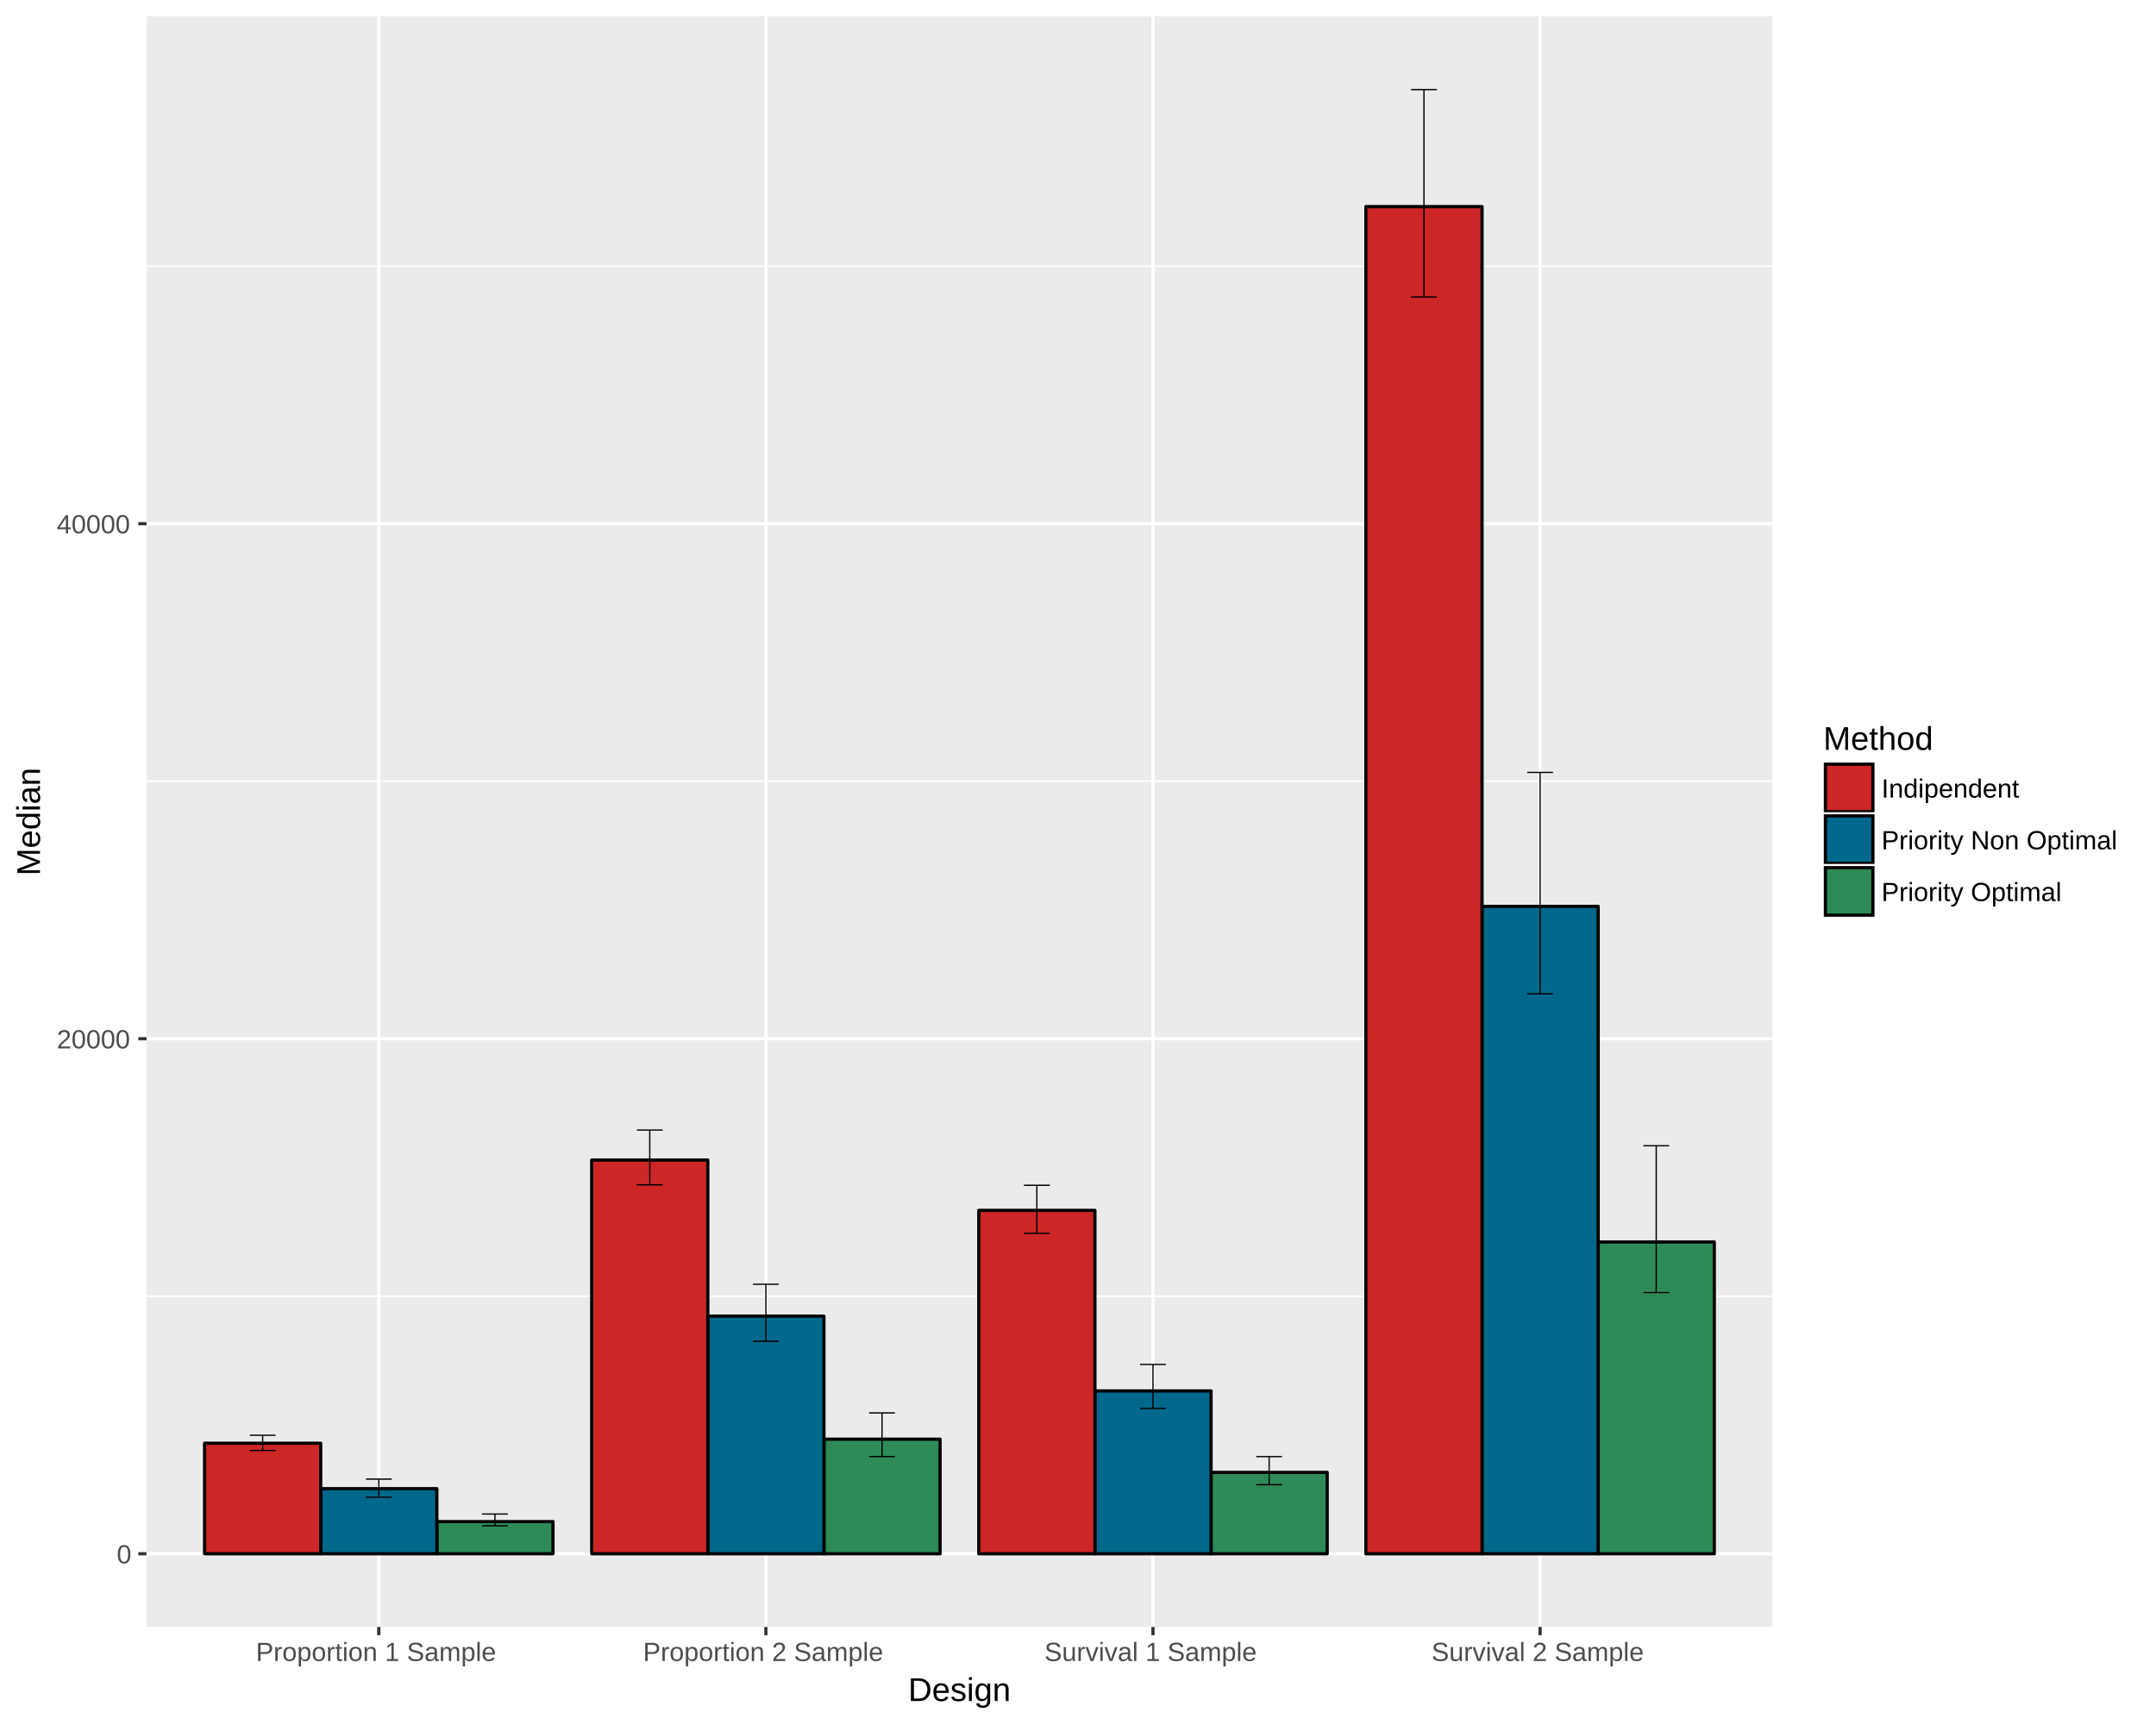
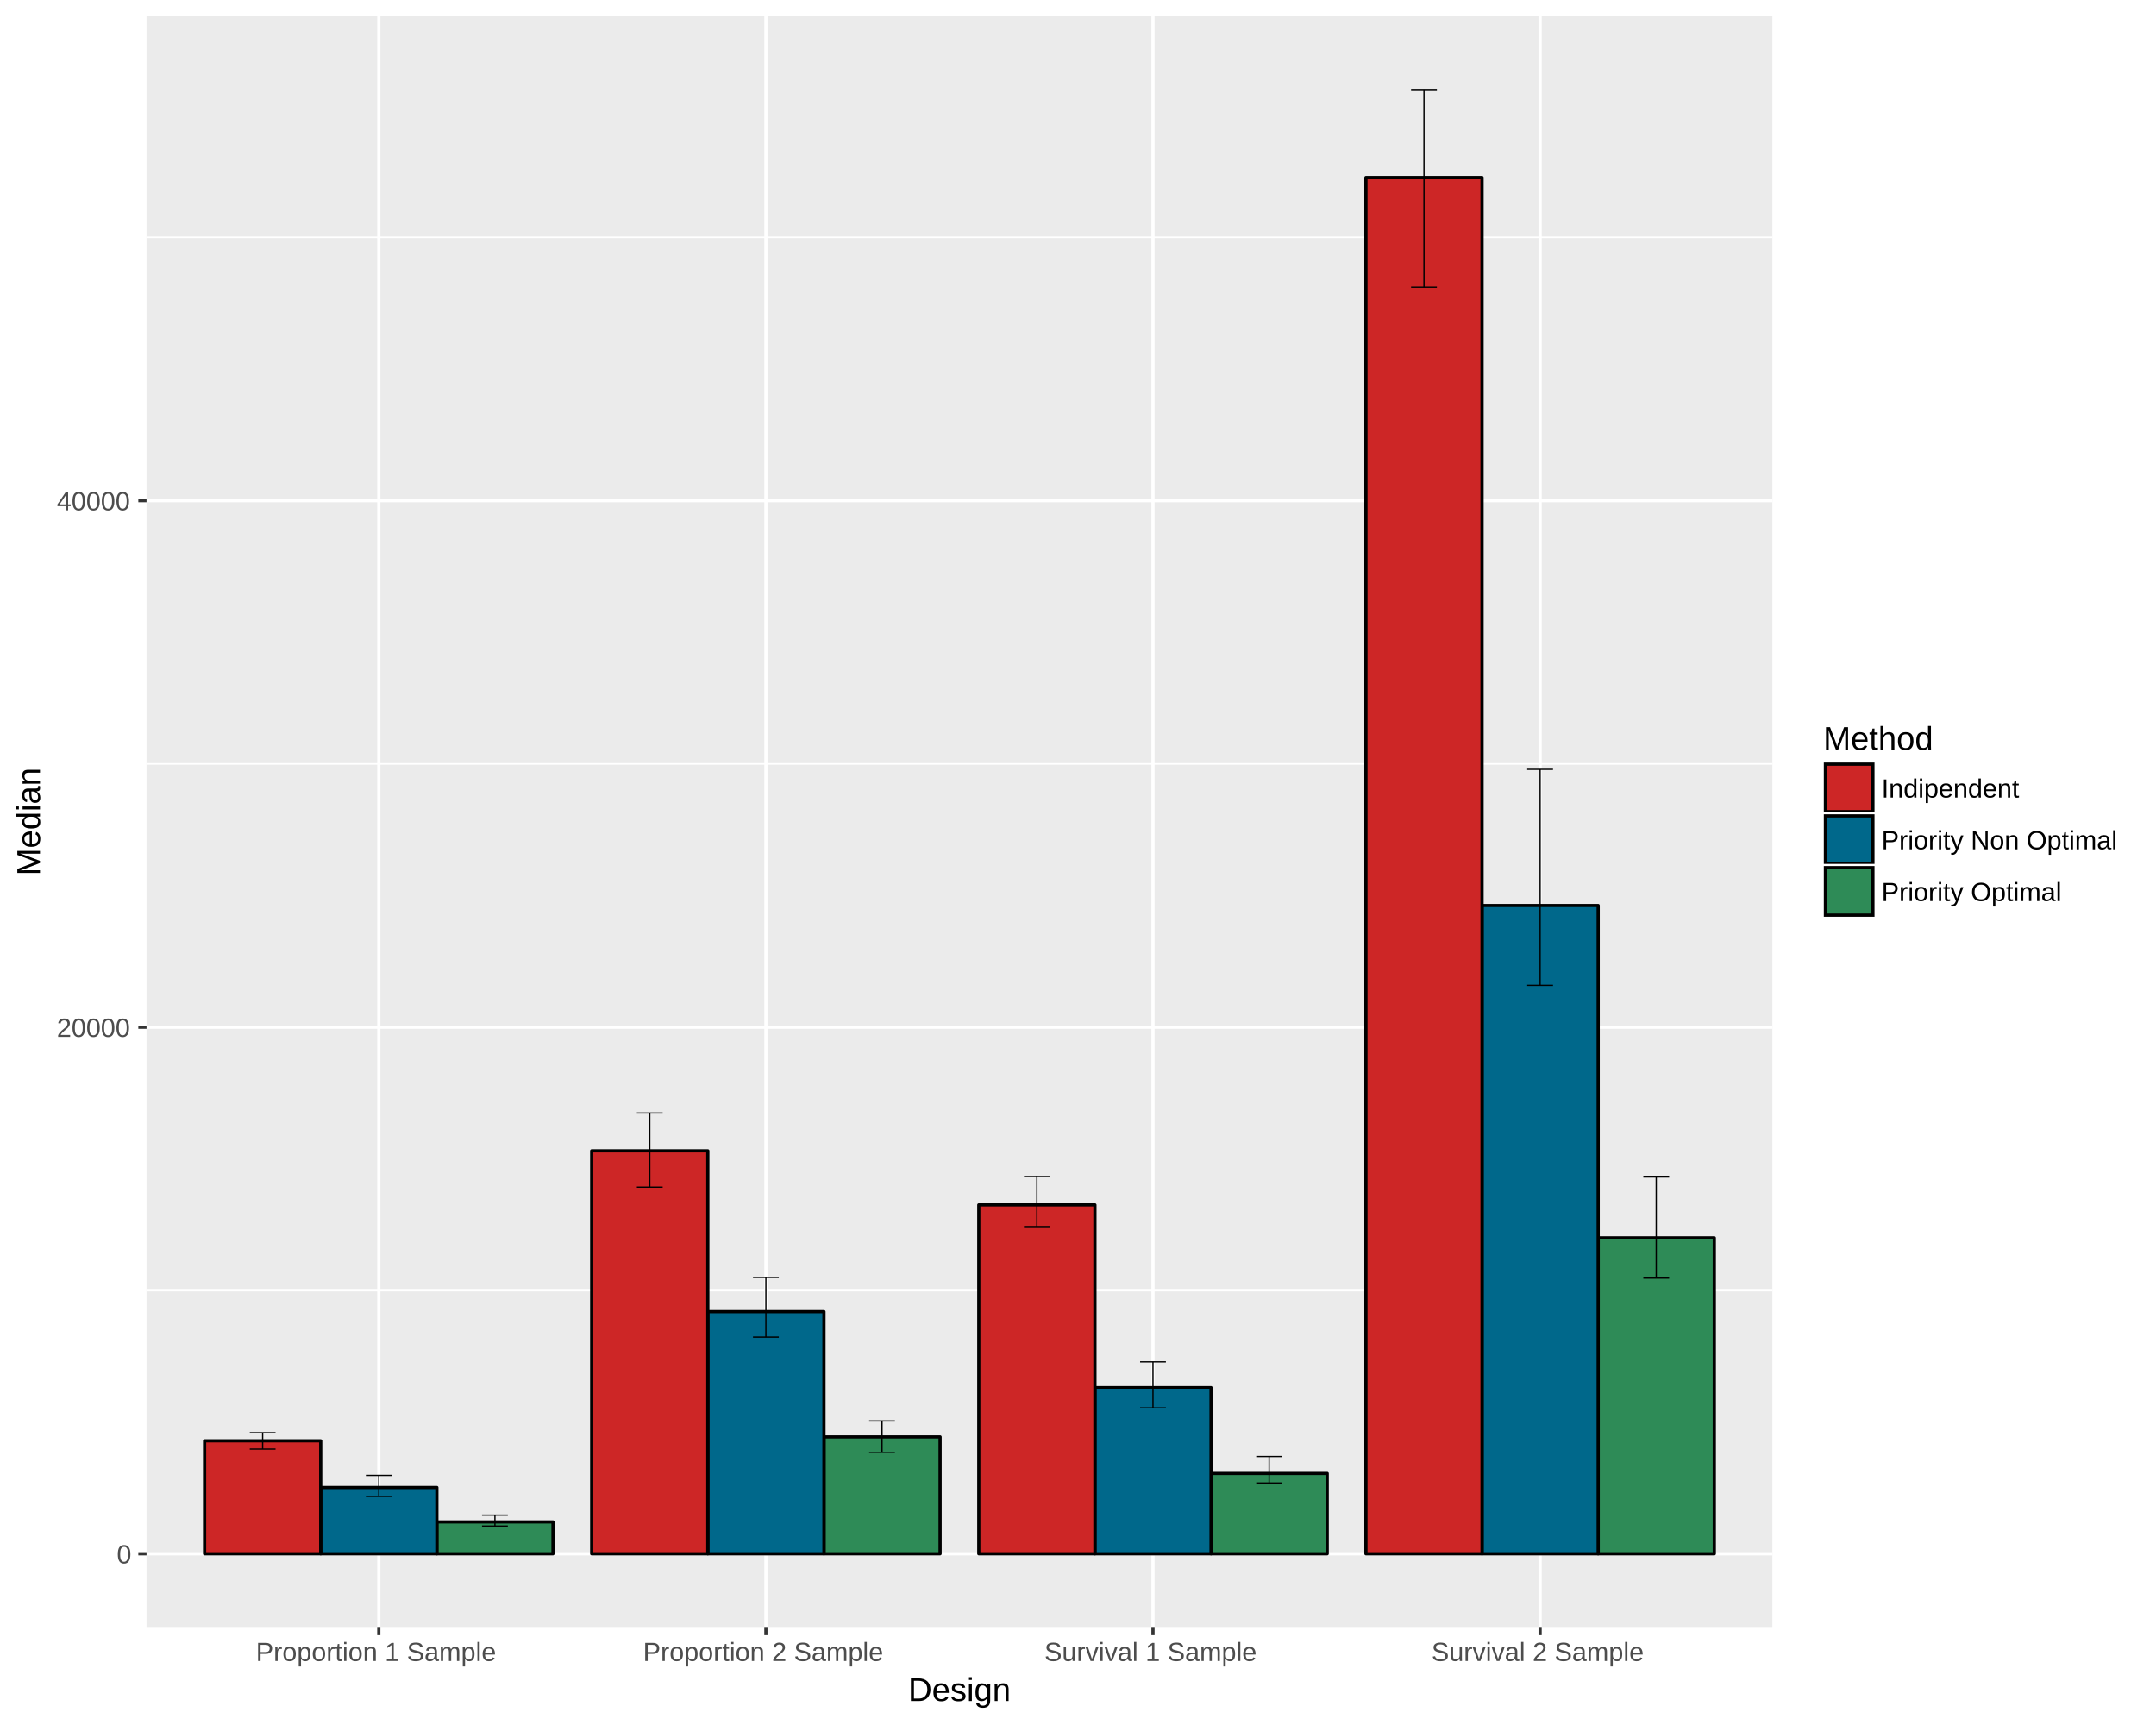
<svg xmlns="http://www.w3.org/2000/svg" viewBox="0 0 720.00 576.00">
  <defs>
    <style type="text/css">
    line, polyline, path, rect, circle {
      fill: none;
      stroke: #000000;
      stroke-linecap: round;
      stroke-linejoin: round;
      stroke-miterlimit: 10.00;
    }
  </style>
  </defs>
  <rect width="100%" height="100%" style="stroke: none; fill: #FFFFFF;" />
  <rect x="0.00" y="0.00" width="720.00" height="576.00" style="stroke-width: 1.07; stroke: #FFFFFF; fill: #FFFFFF;" />
  <defs>
    <clipPath id="cpNDguOTMyOXw1OTEuODgyfDU0My4yNjZ8NS40Nzk0NQ==">
      <rect x="48.93" y="5.48" width="542.95" height="537.79" />
    </clipPath>
  </defs>
  <rect x="48.93" y="5.48" width="542.95" height="537.79" style="stroke-width: 1.07; stroke: none; fill: #EBEBEB;" clip-path="url(#cpNDguOTMyOXw1OTEuODgyfDU0My4yNjZ8NS40Nzk0NQ==)" />
-   <polyline points="48.93,432.83 591.88,432.83 " style="stroke-width: 0.53; stroke: #FFFFFF; stroke-linecap: butt;" clip-path="url(#cpNDguOTMyOXw1OTEuODgyfDU0My4yNjZ8NS40Nzk0NQ==)" />
-   <polyline points="48.93,260.86 591.88,260.86 " style="stroke-width: 0.53; stroke: #FFFFFF; stroke-linecap: butt;" clip-path="url(#cpNDguOTMyOXw1OTEuODgyfDU0My4yNjZ8NS40Nzk0NQ==)" />
-   <polyline points="48.93,88.89 591.88,88.89 " style="stroke-width: 0.53; stroke: #FFFFFF; stroke-linecap: butt;" clip-path="url(#cpNDguOTMyOXw1OTEuODgyfDU0My4yNjZ8NS40Nzk0NQ==)" />
+   <polyline points="48.93,430.91 591.88,430.91 " style="stroke-width: 0.53; stroke: #FFFFFF; stroke-linecap: butt;" clip-path="url(#cpNDguOTMyOXw1OTEuODgyfDU0My4yNjZ8NS40Nzk0NQ==)" />
+   <polyline points="48.93,255.09 591.88,255.09 " style="stroke-width: 0.53; stroke: #FFFFFF; stroke-linecap: butt;" clip-path="url(#cpNDguOTMyOXw1OTEuODgyfDU0My4yNjZ8NS40Nzk0NQ==)" />
+   <polyline points="48.93,79.27 591.88,79.27 " style="stroke-width: 0.53; stroke: #FFFFFF; stroke-linecap: butt;" clip-path="url(#cpNDguOTMyOXw1OTEuODgyfDU0My4yNjZ8NS40Nzk0NQ==)" />
  <polyline points="48.93,518.82 591.88,518.82 " style="stroke-width: 1.07; stroke: #FFFFFF; stroke-linecap: butt;" clip-path="url(#cpNDguOTMyOXw1OTEuODgyfDU0My4yNjZ8NS40Nzk0NQ==)" />
-   <polyline points="48.93,346.85 591.88,346.85 " style="stroke-width: 1.07; stroke: #FFFFFF; stroke-linecap: butt;" clip-path="url(#cpNDguOTMyOXw1OTEuODgyfDU0My4yNjZ8NS40Nzk0NQ==)" />
-   <polyline points="48.93,174.87 591.88,174.87 " style="stroke-width: 1.07; stroke: #FFFFFF; stroke-linecap: butt;" clip-path="url(#cpNDguOTMyOXw1OTEuODgyfDU0My4yNjZ8NS40Nzk0NQ==)" />
+   <polyline points="48.93,343.00 591.88,343.00 " style="stroke-width: 1.07; stroke: #FFFFFF; stroke-linecap: butt;" clip-path="url(#cpNDguOTMyOXw1OTEuODgyfDU0My4yNjZ8NS40Nzk0NQ==)" />
+   <polyline points="48.93,167.18 591.88,167.18 " style="stroke-width: 1.07; stroke: #FFFFFF; stroke-linecap: butt;" clip-path="url(#cpNDguOTMyOXw1OTEuODgyfDU0My4yNjZ8NS40Nzk0NQ==)" />
  <polyline points="126.50,543.27 126.50,5.48 " style="stroke-width: 1.07; stroke: #FFFFFF; stroke-linecap: butt;" clip-path="url(#cpNDguOTMyOXw1OTEuODgyfDU0My4yNjZ8NS40Nzk0NQ==)" />
  <polyline points="255.77,543.27 255.77,5.48 " style="stroke-width: 1.07; stroke: #FFFFFF; stroke-linecap: butt;" clip-path="url(#cpNDguOTMyOXw1OTEuODgyfDU0My4yNjZ8NS40Nzk0NQ==)" />
  <polyline points="385.04,543.27 385.04,5.48 " style="stroke-width: 1.07; stroke: #FFFFFF; stroke-linecap: butt;" clip-path="url(#cpNDguOTMyOXw1OTEuODgyfDU0My4yNjZ8NS40Nzk0NQ==)" />
  <polyline points="514.32,543.27 514.32,5.48 " style="stroke-width: 1.07; stroke: #FFFFFF; stroke-linecap: butt;" clip-path="url(#cpNDguOTMyOXw1OTEuODgyfDU0My4yNjZ8NS40Nzk0NQ==)" />
-   <rect x="145.89" y="508.08" width="38.78" height="10.74" style="stroke-width: 1.07; stroke-linecap: butt; fill: #2E8B57;" clip-path="url(#cpNDguOTMyOXw1OTEuODgyfDU0My4yNjZ8NS40Nzk0NQ==)" />
-   <rect x="107.11" y="497.08" width="38.78" height="21.74" style="stroke-width: 1.07; stroke-linecap: butt; fill: #00688B;" clip-path="url(#cpNDguOTMyOXw1OTEuODgyfDU0My4yNjZ8NS40Nzk0NQ==)" />
-   <rect x="68.32" y="481.91" width="38.78" height="36.91" style="stroke-width: 1.07; stroke-linecap: butt; fill: #CD2626;" clip-path="url(#cpNDguOTMyOXw1OTEuODgyfDU0My4yNjZ8NS40Nzk0NQ==)" />
-   <rect x="275.16" y="480.55" width="38.78" height="38.27" style="stroke-width: 1.07; stroke-linecap: butt; fill: #2E8B57;" clip-path="url(#cpNDguOTMyOXw1OTEuODgyfDU0My4yNjZ8NS40Nzk0NQ==)" />
-   <rect x="236.38" y="439.48" width="38.78" height="79.34" style="stroke-width: 1.07; stroke-linecap: butt; fill: #00688B;" clip-path="url(#cpNDguOTMyOXw1OTEuODgyfDU0My4yNjZ8NS40Nzk0NQ==)" />
-   <rect x="197.60" y="387.36" width="38.78" height="131.47" style="stroke-width: 1.07; stroke-linecap: butt; fill: #CD2626;" clip-path="url(#cpNDguOTMyOXw1OTEuODgyfDU0My4yNjZ8NS40Nzk0NQ==)" />
-   <rect x="404.44" y="491.66" width="38.78" height="27.16" style="stroke-width: 1.07; stroke-linecap: butt; fill: #2E8B57;" clip-path="url(#cpNDguOTMyOXw1OTEuODgyfDU0My4yNjZ8NS40Nzk0NQ==)" />
-   <rect x="365.65" y="464.45" width="38.78" height="54.37" style="stroke-width: 1.07; stroke-linecap: butt; fill: #00688B;" clip-path="url(#cpNDguOTMyOXw1OTEuODgyfDU0My4yNjZ8NS40Nzk0NQ==)" />
-   <rect x="326.87" y="404.16" width="38.78" height="114.66" style="stroke-width: 1.07; stroke-linecap: butt; fill: #CD2626;" clip-path="url(#cpNDguOTMyOXw1OTEuODgyfDU0My4yNjZ8NS40Nzk0NQ==)" />
-   <rect x="533.71" y="414.72" width="38.78" height="104.10" style="stroke-width: 1.07; stroke-linecap: butt; fill: #2E8B57;" clip-path="url(#cpNDguOTMyOXw1OTEuODgyfDU0My4yNjZ8NS40Nzk0NQ==)" />
-   <rect x="494.93" y="302.64" width="38.78" height="216.18" style="stroke-width: 1.07; stroke-linecap: butt; fill: #00688B;" clip-path="url(#cpNDguOTMyOXw1OTEuODgyfDU0My4yNjZ8NS40Nzk0NQ==)" />
-   <rect x="456.15" y="68.98" width="38.78" height="449.84" style="stroke-width: 1.07; stroke-linecap: butt; fill: #CD2626;" clip-path="url(#cpNDguOTMyOXw1OTEuODgyfDU0My4yNjZ8NS40Nzk0NQ==)" />
-   <polyline points="160.97,505.55 169.59,505.55 " style="stroke-width: 0.43; stroke-linecap: butt;" clip-path="url(#cpNDguOTMyOXw1OTEuODgyfDU0My4yNjZ8NS40Nzk0NQ==)" />
-   <polyline points="165.28,505.55 165.28,509.48 " style="stroke-width: 0.43; stroke-linecap: butt;" clip-path="url(#cpNDguOTMyOXw1OTEuODgyfDU0My4yNjZ8NS40Nzk0NQ==)" />
-   <polyline points="160.97,509.48 169.59,509.48 " style="stroke-width: 0.43; stroke-linecap: butt;" clip-path="url(#cpNDguOTMyOXw1OTEuODgyfDU0My4yNjZ8NS40Nzk0NQ==)" />
-   <polyline points="122.19,493.89 130.81,493.89 " style="stroke-width: 0.43; stroke-linecap: butt;" clip-path="url(#cpNDguOTMyOXw1OTEuODgyfDU0My4yNjZ8NS40Nzk0NQ==)" />
-   <polyline points="126.50,493.89 126.50,499.95 " style="stroke-width: 0.43; stroke-linecap: butt;" clip-path="url(#cpNDguOTMyOXw1OTEuODgyfDU0My4yNjZ8NS40Nzk0NQ==)" />
-   <polyline points="122.19,499.95 130.81,499.95 " style="stroke-width: 0.43; stroke-linecap: butt;" clip-path="url(#cpNDguOTMyOXw1OTEuODgyfDU0My4yNjZ8NS40Nzk0NQ==)" />
-   <polyline points="83.41,479.25 92.02,479.25 " style="stroke-width: 0.43; stroke-linecap: butt;" clip-path="url(#cpNDguOTMyOXw1OTEuODgyfDU0My4yNjZ8NS40Nzk0NQ==)" />
-   <polyline points="87.71,479.25 87.71,484.34 " style="stroke-width: 0.43; stroke-linecap: butt;" clip-path="url(#cpNDguOTMyOXw1OTEuODgyfDU0My4yNjZ8NS40Nzk0NQ==)" />
-   <polyline points="83.41,484.34 92.02,484.34 " style="stroke-width: 0.43; stroke-linecap: butt;" clip-path="url(#cpNDguOTMyOXw1OTEuODgyfDU0My4yNjZ8NS40Nzk0NQ==)" />
-   <polyline points="290.24,471.79 298.86,471.79 " style="stroke-width: 0.43; stroke-linecap: butt;" clip-path="url(#cpNDguOTMyOXw1OTEuODgyfDU0My4yNjZ8NS40Nzk0NQ==)" />
-   <polyline points="294.55,471.79 294.55,486.35 " style="stroke-width: 0.43; stroke-linecap: butt;" clip-path="url(#cpNDguOTMyOXw1OTEuODgyfDU0My4yNjZ8NS40Nzk0NQ==)" />
-   <polyline points="290.24,486.35 298.86,486.35 " style="stroke-width: 0.43; stroke-linecap: butt;" clip-path="url(#cpNDguOTMyOXw1OTEuODgyfDU0My4yNjZ8NS40Nzk0NQ==)" />
-   <polyline points="251.46,428.83 260.08,428.83 " style="stroke-width: 0.43; stroke-linecap: butt;" clip-path="url(#cpNDguOTMyOXw1OTEuODgyfDU0My4yNjZ8NS40Nzk0NQ==)" />
-   <polyline points="255.77,428.83 255.77,447.89 " style="stroke-width: 0.43; stroke-linecap: butt;" clip-path="url(#cpNDguOTMyOXw1OTEuODgyfDU0My4yNjZ8NS40Nzk0NQ==)" />
-   <polyline points="251.46,447.89 260.08,447.89 " style="stroke-width: 0.43; stroke-linecap: butt;" clip-path="url(#cpNDguOTMyOXw1OTEuODgyfDU0My4yNjZ8NS40Nzk0NQ==)" />
-   <polyline points="212.68,377.34 221.30,377.34 " style="stroke-width: 0.43; stroke-linecap: butt;" clip-path="url(#cpNDguOTMyOXw1OTEuODgyfDU0My4yNjZ8NS40Nzk0NQ==)" />
-   <polyline points="216.99,377.34 216.99,395.64 " style="stroke-width: 0.43; stroke-linecap: butt;" clip-path="url(#cpNDguOTMyOXw1OTEuODgyfDU0My4yNjZ8NS40Nzk0NQ==)" />
-   <polyline points="212.68,395.64 221.30,395.64 " style="stroke-width: 0.43; stroke-linecap: butt;" clip-path="url(#cpNDguOTMyOXw1OTEuODgyfDU0My4yNjZ8NS40Nzk0NQ==)" />
-   <polyline points="419.52,486.38 428.14,486.38 " style="stroke-width: 0.43; stroke-linecap: butt;" clip-path="url(#cpNDguOTMyOXw1OTEuODgyfDU0My4yNjZ8NS40Nzk0NQ==)" />
-   <polyline points="423.83,486.38 423.83,495.75 " style="stroke-width: 0.43; stroke-linecap: butt;" clip-path="url(#cpNDguOTMyOXw1OTEuODgyfDU0My4yNjZ8NS40Nzk0NQ==)" />
-   <polyline points="419.52,495.75 428.14,495.75 " style="stroke-width: 0.43; stroke-linecap: butt;" clip-path="url(#cpNDguOTMyOXw1OTEuODgyfDU0My4yNjZ8NS40Nzk0NQ==)" />
-   <polyline points="380.74,455.62 389.35,455.62 " style="stroke-width: 0.43; stroke-linecap: butt;" clip-path="url(#cpNDguOTMyOXw1OTEuODgyfDU0My4yNjZ8NS40Nzk0NQ==)" />
-   <polyline points="385.04,455.62 385.04,470.31 " style="stroke-width: 0.43; stroke-linecap: butt;" clip-path="url(#cpNDguOTMyOXw1OTEuODgyfDU0My4yNjZ8NS40Nzk0NQ==)" />
-   <polyline points="380.74,470.31 389.35,470.31 " style="stroke-width: 0.43; stroke-linecap: butt;" clip-path="url(#cpNDguOTMyOXw1OTEuODgyfDU0My4yNjZ8NS40Nzk0NQ==)" />
-   <polyline points="341.95,395.78 350.57,395.78 " style="stroke-width: 0.43; stroke-linecap: butt;" clip-path="url(#cpNDguOTMyOXw1OTEuODgyfDU0My4yNjZ8NS40Nzk0NQ==)" />
-   <polyline points="346.26,395.78 346.26,411.83 " style="stroke-width: 0.43; stroke-linecap: butt;" clip-path="url(#cpNDguOTMyOXw1OTEuODgyfDU0My4yNjZ8NS40Nzk0NQ==)" />
-   <polyline points="341.95,411.83 350.57,411.83 " style="stroke-width: 0.43; stroke-linecap: butt;" clip-path="url(#cpNDguOTMyOXw1OTEuODgyfDU0My4yNjZ8NS40Nzk0NQ==)" />
-   <polyline points="548.79,382.58 557.41,382.58 " style="stroke-width: 0.43; stroke-linecap: butt;" clip-path="url(#cpNDguOTMyOXw1OTEuODgyfDU0My4yNjZ8NS40Nzk0NQ==)" />
-   <polyline points="553.10,382.58 553.10,431.60 " style="stroke-width: 0.43; stroke-linecap: butt;" clip-path="url(#cpNDguOTMyOXw1OTEuODgyfDU0My4yNjZ8NS40Nzk0NQ==)" />
-   <polyline points="548.79,431.60 557.41,431.60 " style="stroke-width: 0.43; stroke-linecap: butt;" clip-path="url(#cpNDguOTMyOXw1OTEuODgyfDU0My4yNjZ8NS40Nzk0NQ==)" />
-   <polyline points="510.01,257.91 518.63,257.91 " style="stroke-width: 0.43; stroke-linecap: butt;" clip-path="url(#cpNDguOTMyOXw1OTEuODgyfDU0My4yNjZ8NS40Nzk0NQ==)" />
-   <polyline points="514.32,257.91 514.32,331.83 " style="stroke-width: 0.43; stroke-linecap: butt;" clip-path="url(#cpNDguOTMyOXw1OTEuODgyfDU0My4yNjZ8NS40Nzk0NQ==)" />
-   <polyline points="510.01,331.83 518.63,331.83 " style="stroke-width: 0.43; stroke-linecap: butt;" clip-path="url(#cpNDguOTMyOXw1OTEuODgyfDU0My4yNjZ8NS40Nzk0NQ==)" />
+   <rect x="145.89" y="508.18" width="38.78" height="10.64" style="stroke-width: 1.07; stroke-linecap: butt; fill: #2E8B57;" clip-path="url(#cpNDguOTMyOXw1OTEuODgyfDU0My4yNjZ8NS40Nzk0NQ==)" />
+   <rect x="107.11" y="496.68" width="38.78" height="22.14" style="stroke-width: 1.07; stroke-linecap: butt; fill: #00688B;" clip-path="url(#cpNDguOTMyOXw1OTEuODgyfDU0My4yNjZ8NS40Nzk0NQ==)" />
+   <rect x="68.32" y="481.08" width="38.78" height="37.74" style="stroke-width: 1.07; stroke-linecap: butt; fill: #CD2626;" clip-path="url(#cpNDguOTMyOXw1OTEuODgyfDU0My4yNjZ8NS40Nzk0NQ==)" />
+   <rect x="275.16" y="479.78" width="38.78" height="39.04" style="stroke-width: 1.07; stroke-linecap: butt; fill: #2E8B57;" clip-path="url(#cpNDguOTMyOXw1OTEuODgyfDU0My4yNjZ8NS40Nzk0NQ==)" />
+   <rect x="236.38" y="437.94" width="38.78" height="80.88" style="stroke-width: 1.07; stroke-linecap: butt; fill: #00688B;" clip-path="url(#cpNDguOTMyOXw1OTEuODgyfDU0My4yNjZ8NS40Nzk0NQ==)" />
+   <rect x="197.60" y="384.25" width="38.78" height="134.57" style="stroke-width: 1.07; stroke-linecap: butt; fill: #CD2626;" clip-path="url(#cpNDguOTMyOXw1OTEuODgyfDU0My4yNjZ8NS40Nzk0NQ==)" />
+   <rect x="404.44" y="491.99" width="38.78" height="26.83" style="stroke-width: 1.07; stroke-linecap: butt; fill: #2E8B57;" clip-path="url(#cpNDguOTMyOXw1OTEuODgyfDU0My4yNjZ8NS40Nzk0NQ==)" />
+   <rect x="365.65" y="463.31" width="38.78" height="55.51" style="stroke-width: 1.07; stroke-linecap: butt; fill: #00688B;" clip-path="url(#cpNDguOTMyOXw1OTEuODgyfDU0My4yNjZ8NS40Nzk0NQ==)" />
+   <rect x="326.87" y="402.29" width="38.78" height="116.53" style="stroke-width: 1.07; stroke-linecap: butt; fill: #CD2626;" clip-path="url(#cpNDguOTMyOXw1OTEuODgyfDU0My4yNjZ8NS40Nzk0NQ==)" />
+   <rect x="533.71" y="413.29" width="38.78" height="105.54" style="stroke-width: 1.07; stroke-linecap: butt; fill: #2E8B57;" clip-path="url(#cpNDguOTMyOXw1OTEuODgyfDU0My4yNjZ8NS40Nzk0NQ==)" />
+   <rect x="494.93" y="302.37" width="38.78" height="216.45" style="stroke-width: 1.07; stroke-linecap: butt; fill: #00688B;" clip-path="url(#cpNDguOTMyOXw1OTEuODgyfDU0My4yNjZ8NS40Nzk0NQ==)" />
+   <rect x="456.15" y="59.31" width="38.78" height="459.51" style="stroke-width: 1.07; stroke-linecap: butt; fill: #CD2626;" clip-path="url(#cpNDguOTMyOXw1OTEuODgyfDU0My4yNjZ8NS40Nzk0NQ==)" />
+   <polyline points="160.97,505.91 169.59,505.91 " style="stroke-width: 0.43; stroke-linecap: butt;" clip-path="url(#cpNDguOTMyOXw1OTEuODgyfDU0My4yNjZ8NS40Nzk0NQ==)" />
+   <polyline points="165.28,505.91 165.28,509.57 " style="stroke-width: 0.43; stroke-linecap: butt;" clip-path="url(#cpNDguOTMyOXw1OTEuODgyfDU0My4yNjZ8NS40Nzk0NQ==)" />
+   <polyline points="160.97,509.57 169.59,509.57 " style="stroke-width: 0.43; stroke-linecap: butt;" clip-path="url(#cpNDguOTMyOXw1OTEuODgyfDU0My4yNjZ8NS40Nzk0NQ==)" />
+   <polyline points="122.19,492.63 130.81,492.63 " style="stroke-width: 0.43; stroke-linecap: butt;" clip-path="url(#cpNDguOTMyOXw1OTEuODgyfDU0My4yNjZ8NS40Nzk0NQ==)" />
+   <polyline points="126.50,492.63 126.50,499.65 " style="stroke-width: 0.43; stroke-linecap: butt;" clip-path="url(#cpNDguOTMyOXw1OTEuODgyfDU0My4yNjZ8NS40Nzk0NQ==)" />
+   <polyline points="122.19,499.65 130.81,499.65 " style="stroke-width: 0.43; stroke-linecap: butt;" clip-path="url(#cpNDguOTMyOXw1OTEuODgyfDU0My4yNjZ8NS40Nzk0NQ==)" />
+   <polyline points="83.41,478.40 92.02,478.40 " style="stroke-width: 0.43; stroke-linecap: butt;" clip-path="url(#cpNDguOTMyOXw1OTEuODgyfDU0My4yNjZ8NS40Nzk0NQ==)" />
+   <polyline points="87.71,478.40 87.71,483.84 " style="stroke-width: 0.43; stroke-linecap: butt;" clip-path="url(#cpNDguOTMyOXw1OTEuODgyfDU0My4yNjZ8NS40Nzk0NQ==)" />
+   <polyline points="83.41,483.84 92.02,483.84 " style="stroke-width: 0.43; stroke-linecap: butt;" clip-path="url(#cpNDguOTMyOXw1OTEuODgyfDU0My4yNjZ8NS40Nzk0NQ==)" />
+   <polyline points="290.24,474.44 298.86,474.44 " style="stroke-width: 0.43; stroke-linecap: butt;" clip-path="url(#cpNDguOTMyOXw1OTEuODgyfDU0My4yNjZ8NS40Nzk0NQ==)" />
+   <polyline points="294.55,474.44 294.55,484.94 " style="stroke-width: 0.43; stroke-linecap: butt;" clip-path="url(#cpNDguOTMyOXw1OTEuODgyfDU0My4yNjZ8NS40Nzk0NQ==)" />
+   <polyline points="290.24,484.94 298.86,484.94 " style="stroke-width: 0.43; stroke-linecap: butt;" clip-path="url(#cpNDguOTMyOXw1OTEuODgyfDU0My4yNjZ8NS40Nzk0NQ==)" />
+   <polyline points="251.46,426.51 260.08,426.51 " style="stroke-width: 0.43; stroke-linecap: butt;" clip-path="url(#cpNDguOTMyOXw1OTEuODgyfDU0My4yNjZ8NS40Nzk0NQ==)" />
+   <polyline points="255.77,426.51 255.77,446.43 " style="stroke-width: 0.43; stroke-linecap: butt;" clip-path="url(#cpNDguOTMyOXw1OTEuODgyfDU0My4yNjZ8NS40Nzk0NQ==)" />
+   <polyline points="251.46,446.43 260.08,446.43 " style="stroke-width: 0.43; stroke-linecap: butt;" clip-path="url(#cpNDguOTMyOXw1OTEuODgyfDU0My4yNjZ8NS40Nzk0NQ==)" />
+   <polyline points="212.68,371.63 221.30,371.63 " style="stroke-width: 0.43; stroke-linecap: butt;" clip-path="url(#cpNDguOTMyOXw1OTEuODgyfDU0My4yNjZ8NS40Nzk0NQ==)" />
+   <polyline points="216.99,371.63 216.99,396.37 " style="stroke-width: 0.43; stroke-linecap: butt;" clip-path="url(#cpNDguOTMyOXw1OTEuODgyfDU0My4yNjZ8NS40Nzk0NQ==)" />
+   <polyline points="212.68,396.37 221.30,396.37 " style="stroke-width: 0.43; stroke-linecap: butt;" clip-path="url(#cpNDguOTMyOXw1OTEuODgyfDU0My4yNjZ8NS40Nzk0NQ==)" />
+   <polyline points="419.52,486.32 428.14,486.32 " style="stroke-width: 0.43; stroke-linecap: butt;" clip-path="url(#cpNDguOTMyOXw1OTEuODgyfDU0My4yNjZ8NS40Nzk0NQ==)" />
+   <polyline points="423.83,486.32 423.83,495.18 " style="stroke-width: 0.43; stroke-linecap: butt;" clip-path="url(#cpNDguOTMyOXw1OTEuODgyfDU0My4yNjZ8NS40Nzk0NQ==)" />
+   <polyline points="419.52,495.18 428.14,495.18 " style="stroke-width: 0.43; stroke-linecap: butt;" clip-path="url(#cpNDguOTMyOXw1OTEuODgyfDU0My4yNjZ8NS40Nzk0NQ==)" />
+   <polyline points="380.74,454.70 389.35,454.70 " style="stroke-width: 0.43; stroke-linecap: butt;" clip-path="url(#cpNDguOTMyOXw1OTEuODgyfDU0My4yNjZ8NS40Nzk0NQ==)" />
+   <polyline points="385.04,454.70 385.04,470.08 " style="stroke-width: 0.43; stroke-linecap: butt;" clip-path="url(#cpNDguOTMyOXw1OTEuODgyfDU0My4yNjZ8NS40Nzk0NQ==)" />
+   <polyline points="380.74,470.08 389.35,470.08 " style="stroke-width: 0.43; stroke-linecap: butt;" clip-path="url(#cpNDguOTMyOXw1OTEuODgyfDU0My4yNjZ8NS40Nzk0NQ==)" />
+   <polyline points="341.95,392.82 350.57,392.82 " style="stroke-width: 0.43; stroke-linecap: butt;" clip-path="url(#cpNDguOTMyOXw1OTEuODgyfDU0My4yNjZ8NS40Nzk0NQ==)" />
+   <polyline points="346.26,392.82 346.26,409.81 " style="stroke-width: 0.43; stroke-linecap: butt;" clip-path="url(#cpNDguOTMyOXw1OTEuODgyfDU0My4yNjZ8NS40Nzk0NQ==)" />
+   <polyline points="341.95,409.81 350.57,409.81 " style="stroke-width: 0.43; stroke-linecap: butt;" clip-path="url(#cpNDguOTMyOXw1OTEuODgyfDU0My4yNjZ8NS40Nzk0NQ==)" />
+   <polyline points="548.79,392.98 557.41,392.98 " style="stroke-width: 0.43; stroke-linecap: butt;" clip-path="url(#cpNDguOTMyOXw1OTEuODgyfDU0My4yNjZ8NS40Nzk0NQ==)" />
+   <polyline points="553.10,392.98 553.10,426.73 " style="stroke-width: 0.43; stroke-linecap: butt;" clip-path="url(#cpNDguOTMyOXw1OTEuODgyfDU0My4yNjZ8NS40Nzk0NQ==)" />
+   <polyline points="548.79,426.73 557.41,426.73 " style="stroke-width: 0.43; stroke-linecap: butt;" clip-path="url(#cpNDguOTMyOXw1OTEuODgyfDU0My4yNjZ8NS40Nzk0NQ==)" />
+   <polyline points="510.01,256.90 518.63,256.90 " style="stroke-width: 0.43; stroke-linecap: butt;" clip-path="url(#cpNDguOTMyOXw1OTEuODgyfDU0My4yNjZ8NS40Nzk0NQ==)" />
+   <polyline points="514.32,256.90 514.32,329.01 " style="stroke-width: 0.43; stroke-linecap: butt;" clip-path="url(#cpNDguOTMyOXw1OTEuODgyfDU0My4yNjZ8NS40Nzk0NQ==)" />
+   <polyline points="510.01,329.01 518.63,329.01 " style="stroke-width: 0.43; stroke-linecap: butt;" clip-path="url(#cpNDguOTMyOXw1OTEuODgyfDU0My4yNjZ8NS40Nzk0NQ==)" />
  <polyline points="471.23,29.92 479.85,29.92 " style="stroke-width: 0.43; stroke-linecap: butt;" clip-path="url(#cpNDguOTMyOXw1OTEuODgyfDU0My4yNjZ8NS40Nzk0NQ==)" />
-   <polyline points="475.54,29.92 475.54,99.16 " style="stroke-width: 0.43; stroke-linecap: butt;" clip-path="url(#cpNDguOTMyOXw1OTEuODgyfDU0My4yNjZ8NS40Nzk0NQ==)" />
-   <polyline points="471.23,99.16 479.85,99.16 " style="stroke-width: 0.43; stroke-linecap: butt;" clip-path="url(#cpNDguOTMyOXw1OTEuODgyfDU0My4yNjZ8NS40Nzk0NQ==)" />
+   <polyline points="475.54,29.92 475.54,95.96 " style="stroke-width: 0.43; stroke-linecap: butt;" clip-path="url(#cpNDguOTMyOXw1OTEuODgyfDU0My4yNjZ8NS40Nzk0NQ==)" />
+   <polyline points="471.23,95.96 479.85,95.96 " style="stroke-width: 0.43; stroke-linecap: butt;" clip-path="url(#cpNDguOTMyOXw1OTEuODgyfDU0My4yNjZ8NS40Nzk0NQ==)" />
  <defs>
    <clipPath id="cpMHw3MjB8NTc2fDA=">
      <rect x="0.00" y="0.00" width="720.00" height="576.00" />
    </clipPath>
  </defs>
  <g clip-path="url(#cpMHw3MjB8NTc2fDA=)">
    <text x="39.00" y="522.04" style="font-size: 8.80px; fill: #4D4D4D; font-family: Arial;" textLength="5.01px" lengthAdjust="spacingAndGlyphs">0</text>
  </g>
  <g clip-path="url(#cpMHw3MjB8NTc2fDA=)">
-     <text x="18.97" y="350.07" style="font-size: 8.80px; fill: #4D4D4D; font-family: Arial;" textLength="25.03px" lengthAdjust="spacingAndGlyphs">20000</text>
+     <text x="18.97" y="346.22" style="font-size: 8.80px; fill: #4D4D4D; font-family: Arial;" textLength="25.03px" lengthAdjust="spacingAndGlyphs">20000</text>
  </g>
  <g clip-path="url(#cpMHw3MjB8NTc2fDA=)">
-     <text x="18.97" y="178.09" style="font-size: 8.80px; fill: #4D4D4D; font-family: Arial;" textLength="25.03px" lengthAdjust="spacingAndGlyphs">40000</text>
+     <text x="18.97" y="170.40" style="font-size: 8.80px; fill: #4D4D4D; font-family: Arial;" textLength="25.03px" lengthAdjust="spacingAndGlyphs">40000</text>
  </g>
  <polyline points="46.19,518.82 48.93,518.82 " style="stroke-width: 1.07; stroke: #333333; stroke-linecap: butt;" clip-path="url(#cpMHw3MjB8NTc2fDA=)" />
-   <polyline points="46.19,346.85 48.93,346.85 " style="stroke-width: 1.07; stroke: #333333; stroke-linecap: butt;" clip-path="url(#cpMHw3MjB8NTc2fDA=)" />
-   <polyline points="46.19,174.87 48.93,174.87 " style="stroke-width: 1.07; stroke: #333333; stroke-linecap: butt;" clip-path="url(#cpMHw3MjB8NTc2fDA=)" />
+   <polyline points="46.19,343.00 48.93,343.00 " style="stroke-width: 1.07; stroke: #333333; stroke-linecap: butt;" clip-path="url(#cpMHw3MjB8NTc2fDA=)" />
+   <polyline points="46.19,167.18 48.93,167.18 " style="stroke-width: 1.07; stroke: #333333; stroke-linecap: butt;" clip-path="url(#cpMHw3MjB8NTc2fDA=)" />
  <polyline points="126.50,546.01 126.50,543.27 " style="stroke-width: 1.07; stroke: #333333; stroke-linecap: butt;" clip-path="url(#cpMHw3MjB8NTc2fDA=)" />
  <polyline points="255.77,546.01 255.77,543.27 " style="stroke-width: 1.07; stroke: #333333; stroke-linecap: butt;" clip-path="url(#cpMHw3MjB8NTc2fDA=)" />
  <polyline points="385.04,546.01 385.04,543.27 " style="stroke-width: 1.07; stroke: #333333; stroke-linecap: butt;" clip-path="url(#cpMHw3MjB8NTc2fDA=)" />
  <polyline points="514.32,546.01 514.32,543.27 " style="stroke-width: 1.07; stroke: #333333; stroke-linecap: butt;" clip-path="url(#cpMHw3MjB8NTc2fDA=)" />
  <g clip-path="url(#cpMHw3MjB8NTc2fDA=)">
    <text x="85.47" y="554.63" style="font-size: 8.80px; fill: #4D4D4D; font-family: Arial;" textLength="82.05px" lengthAdjust="spacingAndGlyphs">Proportion 1 Sample</text>
  </g>
  <g clip-path="url(#cpMHw3MjB8NTc2fDA=)">
    <text x="214.75" y="554.63" style="font-size: 8.80px; fill: #4D4D4D; font-family: Arial;" textLength="82.05px" lengthAdjust="spacingAndGlyphs">Proportion 2 Sample</text>
  </g>
  <g clip-path="url(#cpMHw3MjB8NTc2fDA=)">
    <text x="348.78" y="554.63" style="font-size: 8.80px; fill: #4D4D4D; font-family: Arial;" textLength="72.53px" lengthAdjust="spacingAndGlyphs">Survival 1 Sample</text>
  </g>
  <g clip-path="url(#cpMHw3MjB8NTc2fDA=)">
    <text x="478.05" y="554.63" style="font-size: 8.80px; fill: #4D4D4D; font-family: Arial;" textLength="72.53px" lengthAdjust="spacingAndGlyphs">Survival 2 Sample</text>
  </g>
  <g clip-path="url(#cpMHw3MjB8NTc2fDA=)">
    <text x="303.29" y="567.99" style="font-size: 11.00px; font-family: Arial;" textLength="34.24px" lengthAdjust="spacingAndGlyphs">Design</text>
  </g>
  <g clip-path="url(#cpMHw3MjB8NTc2fDA=)">
    <text transform="translate(13.35,292.41) rotate(-90)" style="font-size: 11.00px; font-family: Arial;" textLength="36.08px" lengthAdjust="spacingAndGlyphs">Median</text>
  </g>
  <rect x="603.22" y="236.77" width="111.30" height="75.20" style="stroke-width: 1.07; stroke: none; fill: #FFFFFF;" clip-path="url(#cpMHw3MjB8NTc2fDA=)" />
  <g clip-path="url(#cpMHw3MjB8NTc2fDA=)">
    <text x="608.89" y="250.39" style="font-size: 11.00px; font-family: Arial;" textLength="36.69px" lengthAdjust="spacingAndGlyphs">Method</text>
  </g>
  <rect x="608.89" y="254.46" width="17.28" height="17.28" style="stroke-width: 1.07; stroke: #FFFFFF; fill: #F2F2F2;" clip-path="url(#cpMHw3MjB8NTc2fDA=)" />
  <rect x="609.60" y="255.17" width="15.86" height="15.86" style="stroke-width: 1.07; stroke-linejoin: miter; fill: #CD2626;" clip-path="url(#cpMHw3MjB8NTc2fDA=)" />
  <rect x="608.89" y="271.74" width="17.28" height="17.28" style="stroke-width: 1.07; stroke: #FFFFFF; fill: #F2F2F2;" clip-path="url(#cpMHw3MjB8NTc2fDA=)" />
  <rect x="609.60" y="272.45" width="15.86" height="15.86" style="stroke-width: 1.07; stroke-linejoin: miter; fill: #00688B;" clip-path="url(#cpMHw3MjB8NTc2fDA=)" />
  <rect x="608.89" y="289.02" width="17.28" height="17.28" style="stroke-width: 1.07; stroke: #FFFFFF; fill: #F2F2F2;" clip-path="url(#cpMHw3MjB8NTc2fDA=)" />
  <rect x="609.60" y="289.73" width="15.86" height="15.86" style="stroke-width: 1.07; stroke-linejoin: miter; fill: #2E8B57;" clip-path="url(#cpMHw3MjB8NTc2fDA=)" />
  <g clip-path="url(#cpMHw3MjB8NTc2fDA=)">
    <text x="628.33" y="266.32" style="font-size: 8.80px; font-family: Arial;" textLength="47.04px" lengthAdjust="spacingAndGlyphs">Indipendent</text>
  </g>
  <g clip-path="url(#cpMHw3MjB8NTc2fDA=)">
    <text x="628.33" y="283.60" style="font-size: 8.80px; font-family: Arial;" textLength="80.52px" lengthAdjust="spacingAndGlyphs">Priority Non Optimal</text>
  </g>
  <g clip-path="url(#cpMHw3MjB8NTc2fDA=)">
    <text x="628.33" y="300.88" style="font-size: 8.80px; font-family: Arial;" textLength="61.51px" lengthAdjust="spacingAndGlyphs">Priority Optimal</text>
  </g>
</svg>
